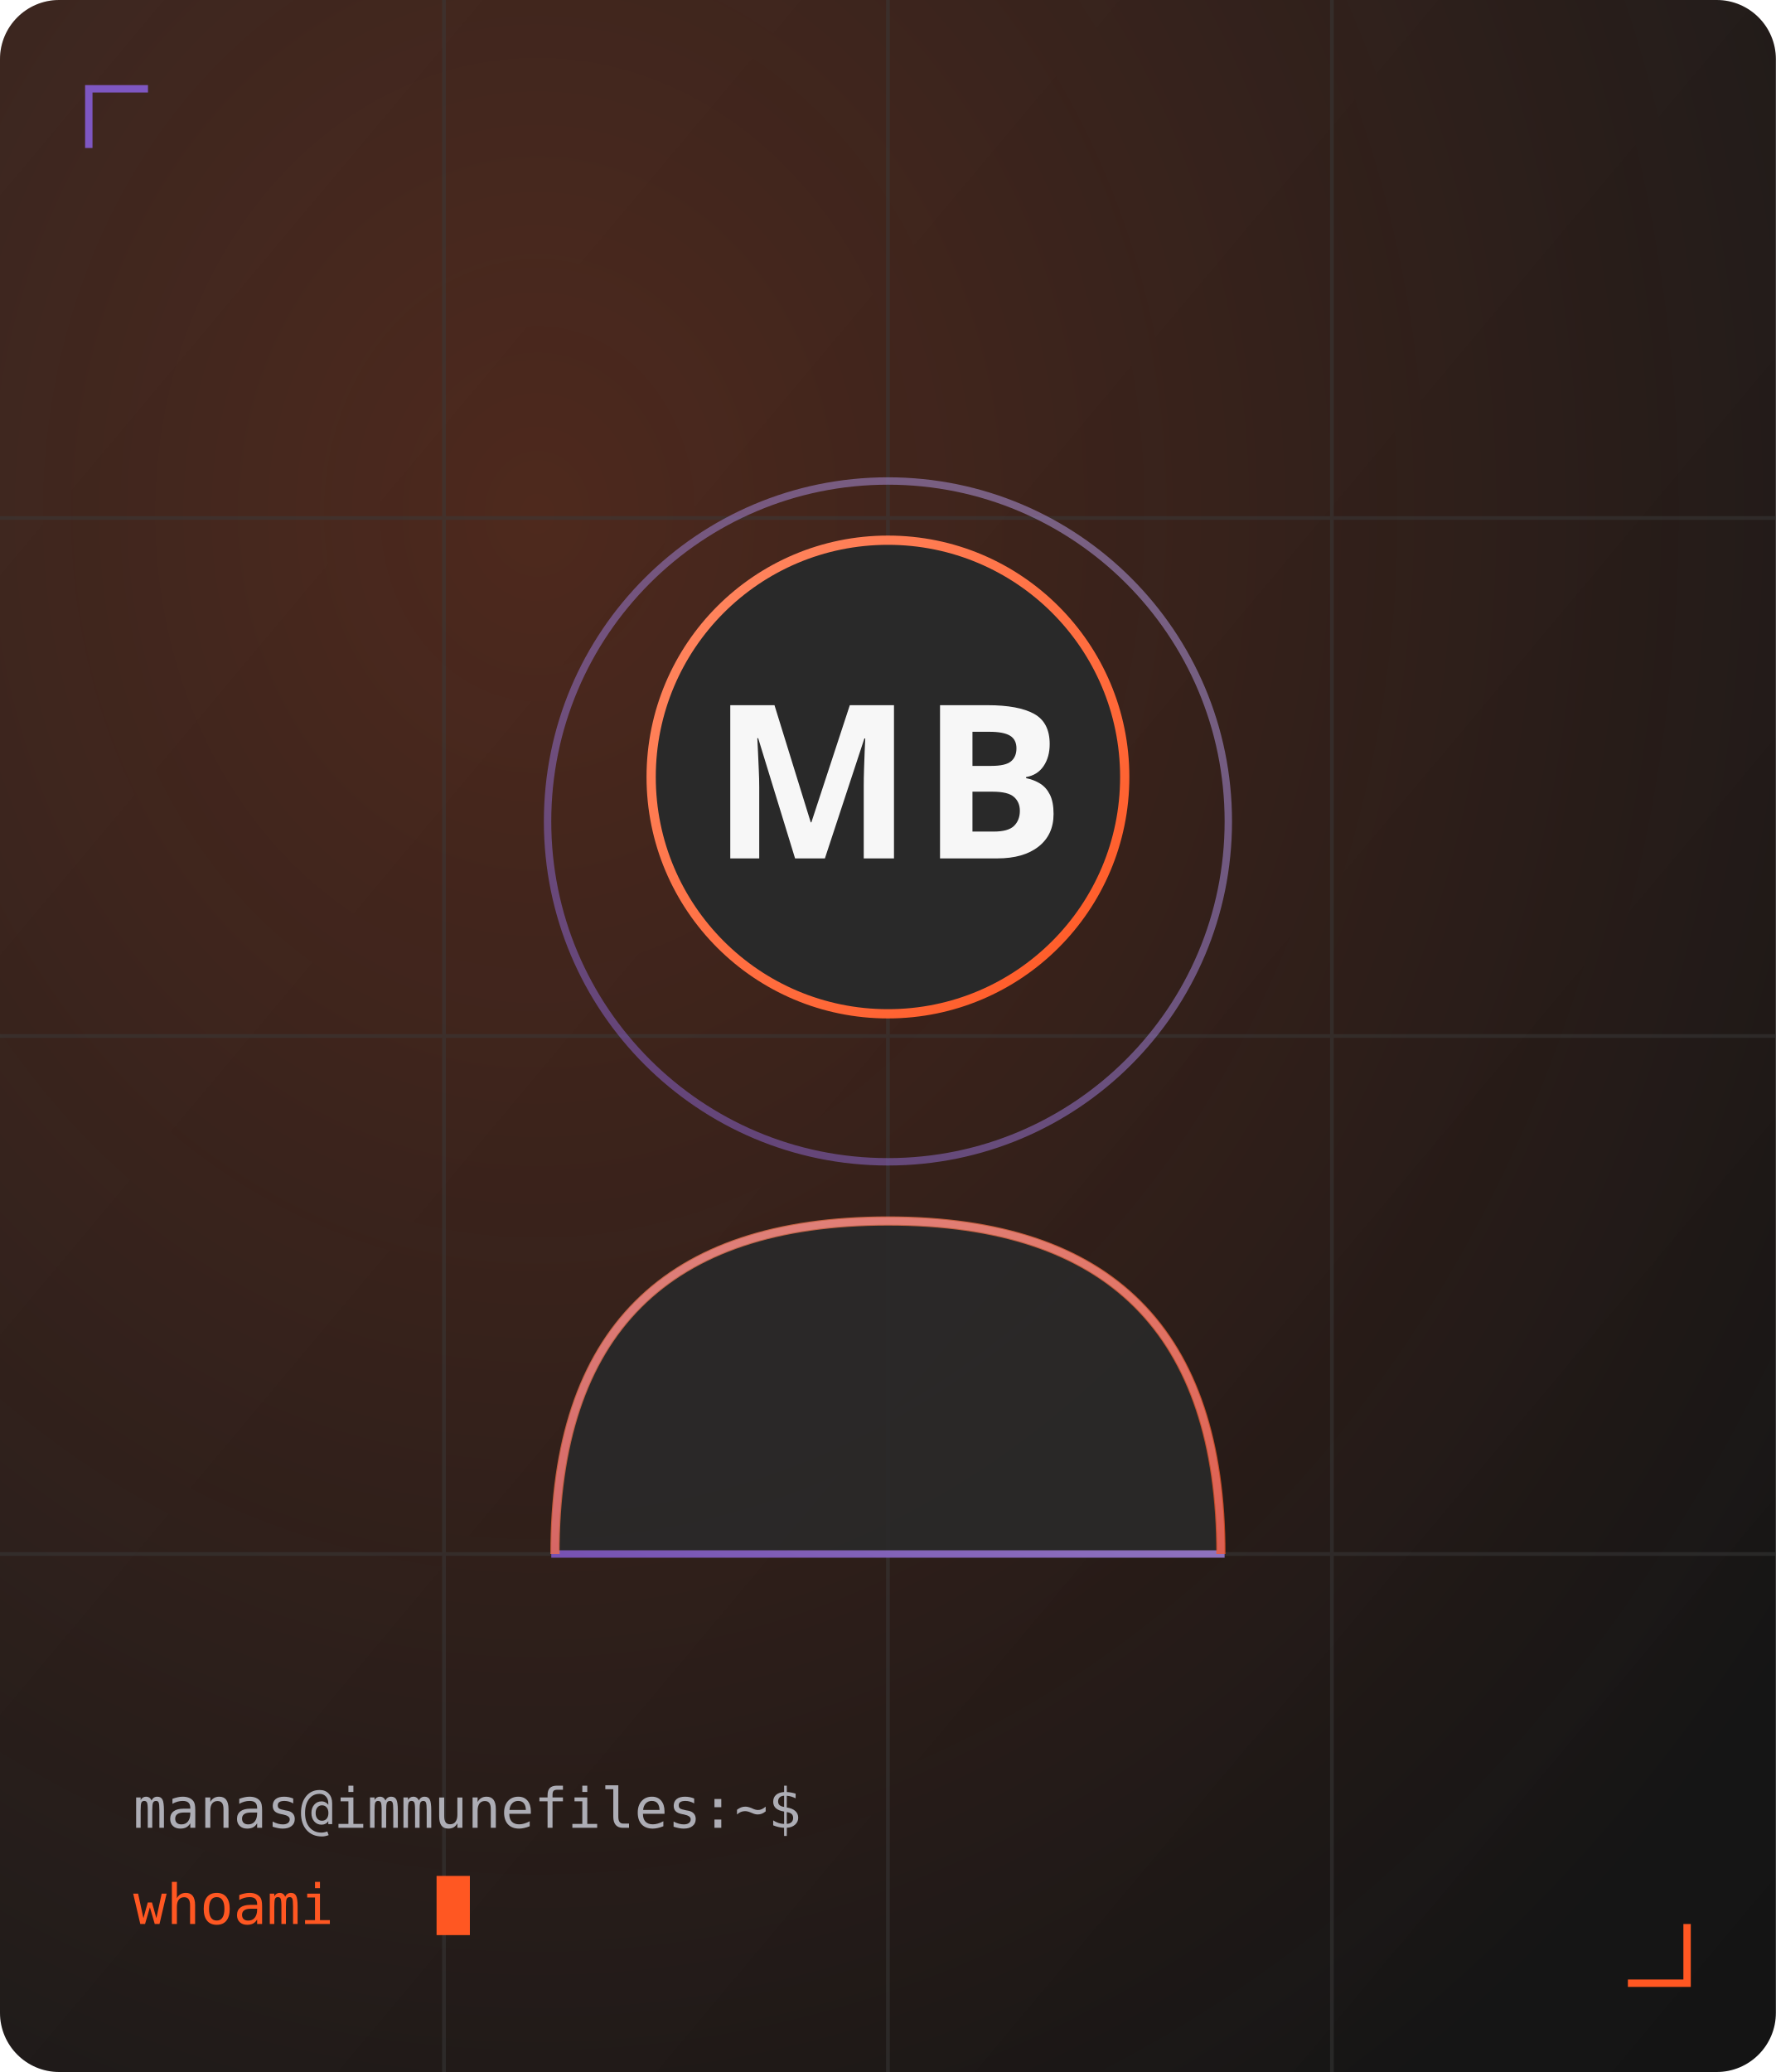
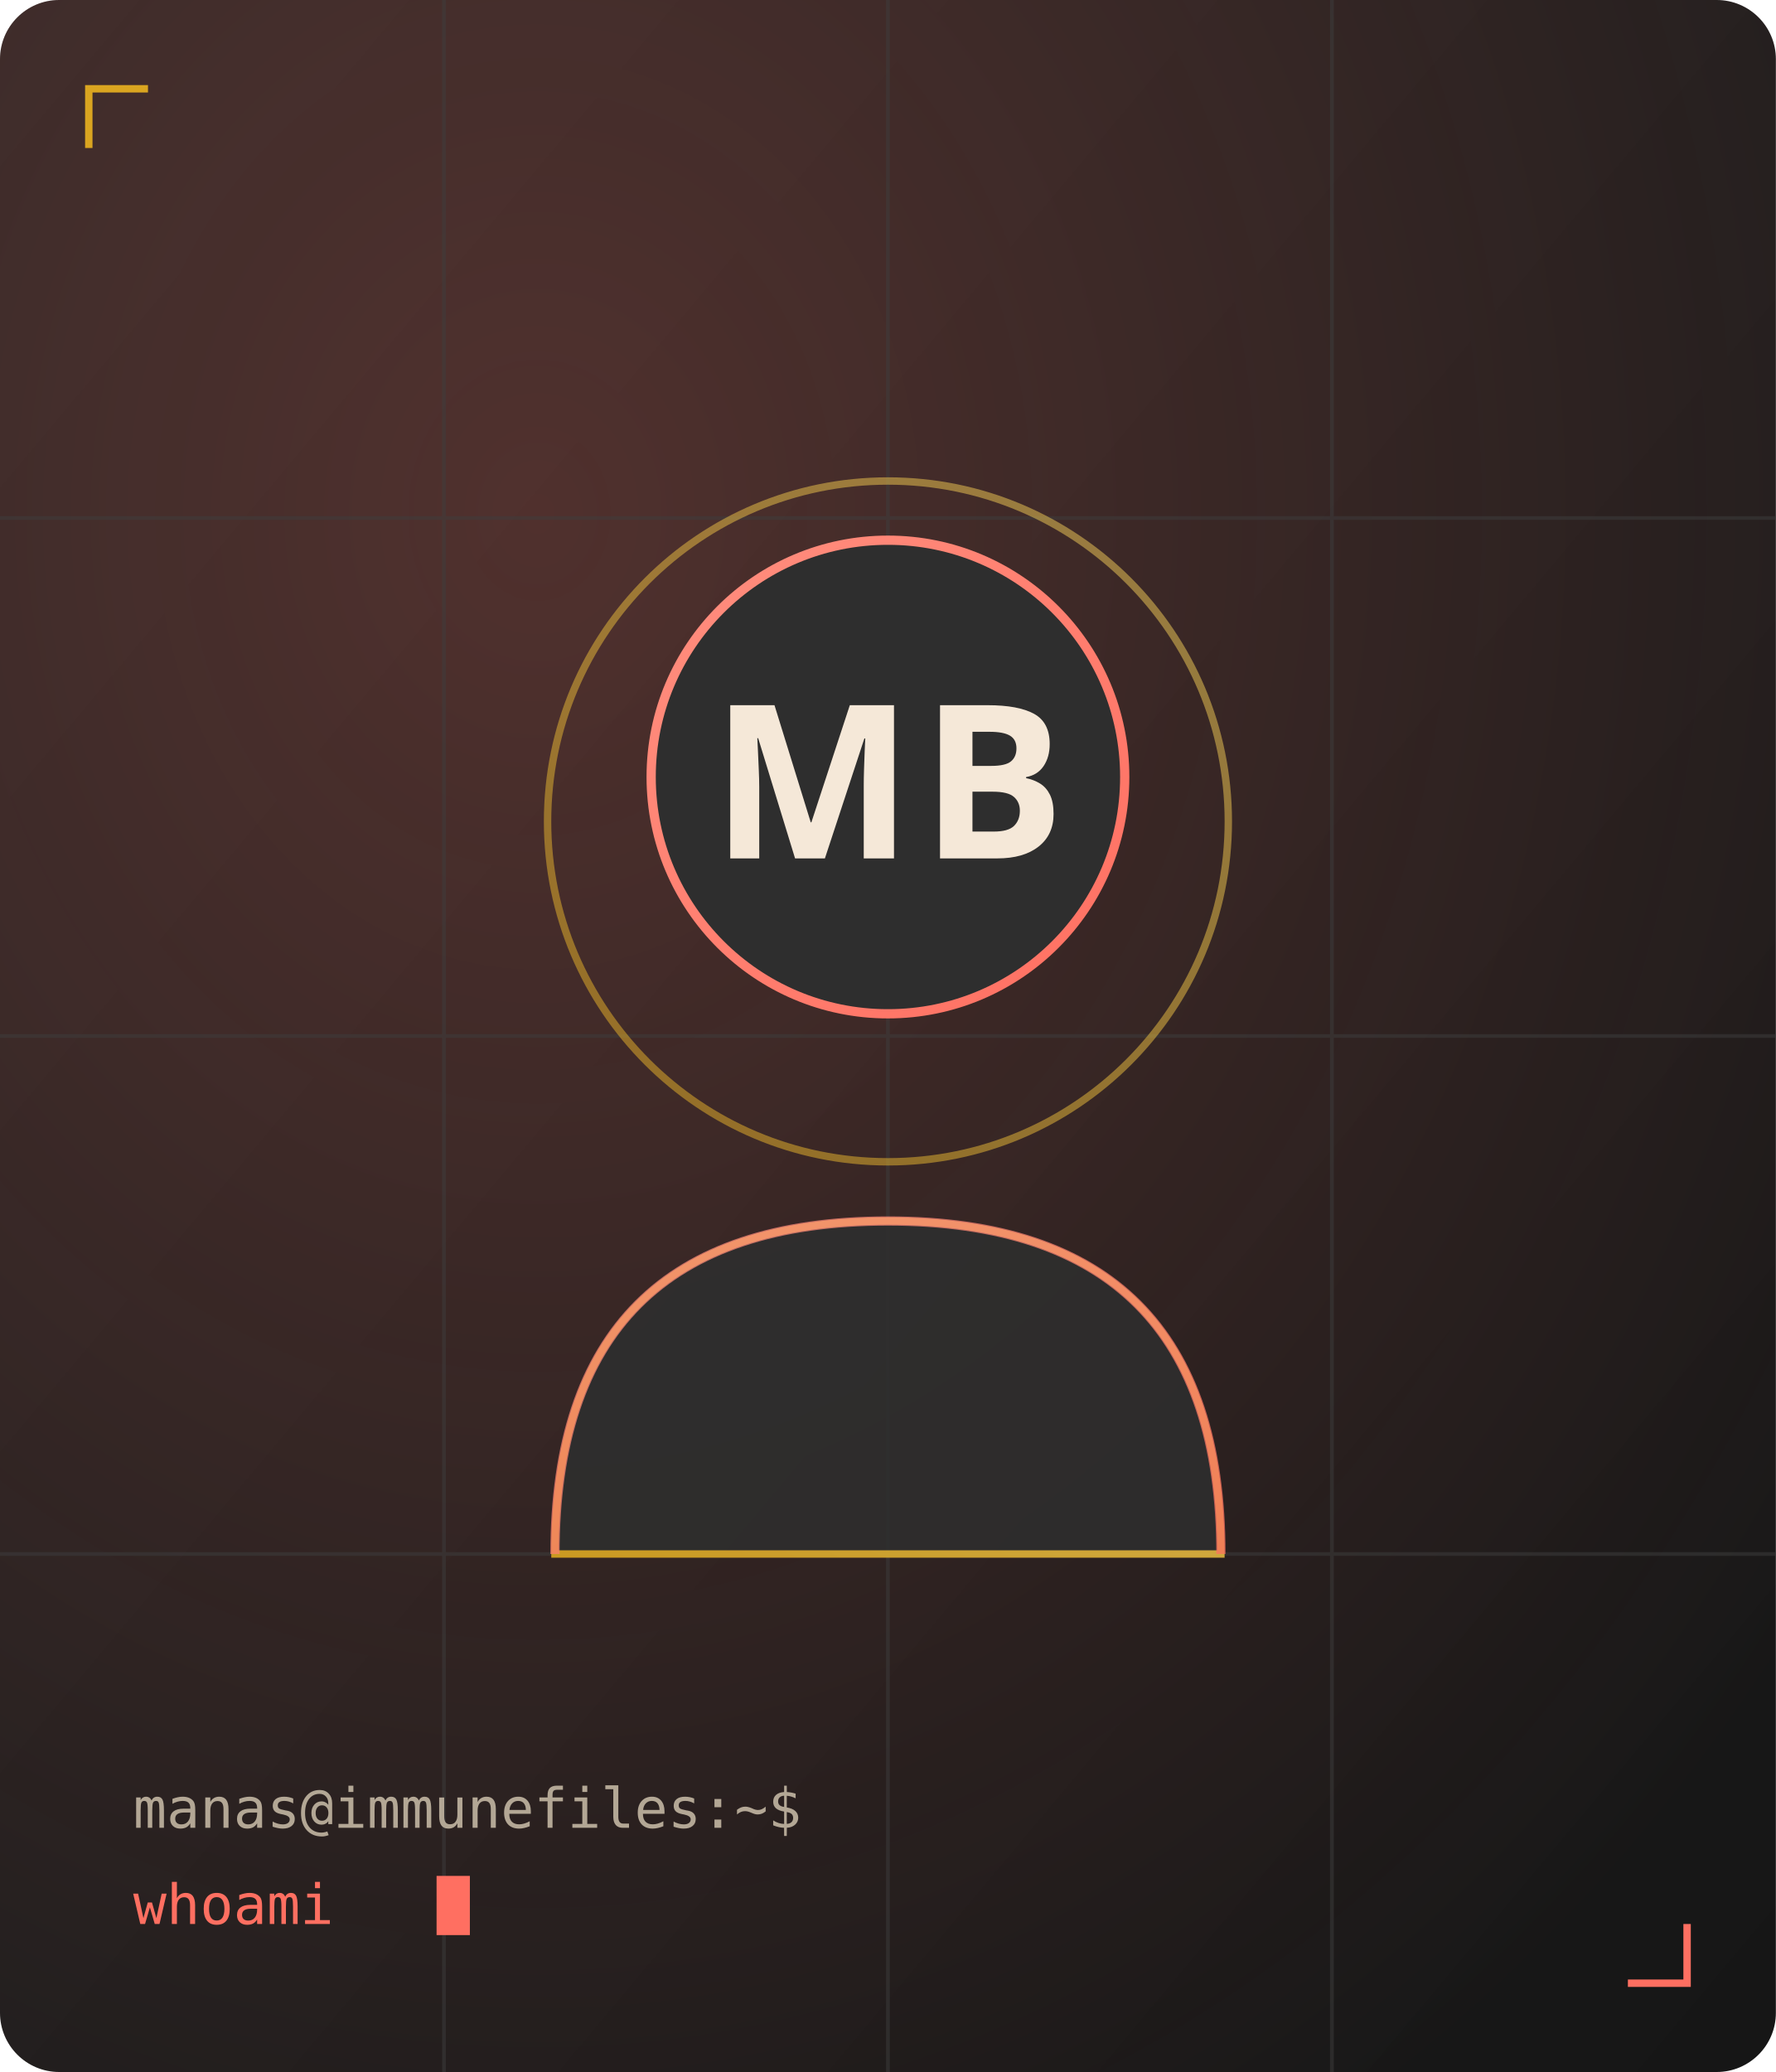
<svg xmlns="http://www.w3.org/2000/svg" viewBox="0 0 480 560" width="480" height="560" role="img" aria-label="Manas Bisht portrait">
  <defs>
    <linearGradient id="bg" x1="0" y1="0" x2="1" y2="1">
-       <stop offset="0" stop-color="#1F1F1F" />
-       <stop offset="1" stop-color="#141414" />
+       <stop offset="0" stop-color="#232323" />
+       <stop offset="1" stop-color="#161616" />
    </linearGradient>
    <linearGradient id="amber" x1="0" y1="0" x2="1" y2="1">
-       <stop offset="0" stop-color="#FF8A65" />
-       <stop offset="1" stop-color="#FF5722" />
+       <stop offset="0" stop-color="#FF8F7F" />
+       <stop offset="1" stop-color="#FF6F61" />
    </linearGradient>
    <linearGradient id="indigo" x1="0" y1="1" x2="1" y2="0">
-       <stop offset="0" stop-color="#7E57C2" />
-       <stop offset="1" stop-color="#B39DDB" />
+       <stop offset="0" stop-color="#DAA520" />
+       <stop offset="1" stop-color="#E6C45C" />
    </linearGradient>
    <radialGradient id="glow" cx="0.3" cy="0.25" r="0.9">
-       <stop offset="0" stop-color="#FF5722" stop-opacity="0.22" />
-       <stop offset="1" stop-color="#FF5722" stop-opacity="0" />
+       <stop offset="0" stop-color="#FF6F61" stop-opacity="0.22" />
+       <stop offset="1" stop-color="#FF6F61" stop-opacity="0" />
    </radialGradient>
  </defs>
  <rect width="480" height="560" rx="16" fill="url(#bg)" />
  <rect width="480" height="560" rx="16" fill="url(#glow)" />
-   <g stroke="#3A3A3A" stroke-width="1" opacity="0.5">
+   <g stroke="#3D3D3D" stroke-width="1" opacity="0.5">
    <line x1="0" y1="140" x2="480" y2="140" />
    <line x1="0" y1="280" x2="480" y2="280" />
    <line x1="0" y1="420" x2="480" y2="420" />
    <line x1="120" y1="0" x2="120" y2="560" />
    <line x1="240" y1="0" x2="240" y2="560" />
    <line x1="360" y1="0" x2="360" y2="560" />
  </g>
  <g>
    <circle cx="240" cy="222" r="92" fill="none" stroke="url(#indigo)" stroke-width="2" opacity="0.55" />
-     <circle cx="240" cy="210" r="64" fill="#292929" />
+     <circle cx="240" cy="210" r="64" fill="#2E2E2E" />
    <circle cx="240" cy="210" r="64" fill="none" stroke="url(#amber)" stroke-width="2.5" />
-     <path d="M150 420 Q150 330 240 330 Q330 330 330 420 Z" fill="#292929" stroke="url(#indigo)" stroke-width="2" opacity="0.9" />
+     <path d="M150 420 Q150 330 240 330 Q330 330 330 420 Z" fill="#2E2E2E" stroke="url(#indigo)" stroke-width="2" opacity="0.9" />
    <path d="M150 420 Q150 330 240 330 Q330 330 330 420" fill="none" stroke="url(#amber)" stroke-width="2.5" opacity="0.7" />
  </g>
-   <text x="240" y="232" text-anchor="middle" font-family="'Space Grotesk', system-ui, sans-serif" font-size="58" font-weight="700" fill="#F7F7F7" letter-spacing="2">MB</text>
-   <g font-family="'IBM Plex Mono', ui-monospace, monospace" font-size="15" fill="#ADADB5">
+   <text x="240" y="232" text-anchor="middle" font-family="'Space Grotesk', system-ui, sans-serif" font-size="58" font-weight="700" fill="#F5E8D8" letter-spacing="2">MB</text>
+   <g font-family="'IBM Plex Mono', ui-monospace, monospace" font-size="15" fill="#B3A795">
    <text x="36" y="494">manas@immunefiles:~$</text>
-     <text x="36" y="520" fill="#FF5722">whoami</text>
-     <rect x="118" y="507" width="9" height="16" fill="#FF5722" />
+     <text x="36" y="520" fill="#FF6F61">whoami</text>
+     <rect x="118" y="507" width="9" height="16" fill="#FF6F61" />
  </g>
-   <path d="M24 40 V24 H40" fill="none" stroke="#7E57C2" stroke-width="2" />
-   <path d="M456 520 V536 H440" fill="none" stroke="#FF5722" stroke-width="2" />
+   <path d="M24 40 V24 H40" fill="none" stroke="#DAA520" stroke-width="2" />
+   <path d="M456 520 V536 H440" fill="none" stroke="#FF6F61" stroke-width="2" />
</svg>
